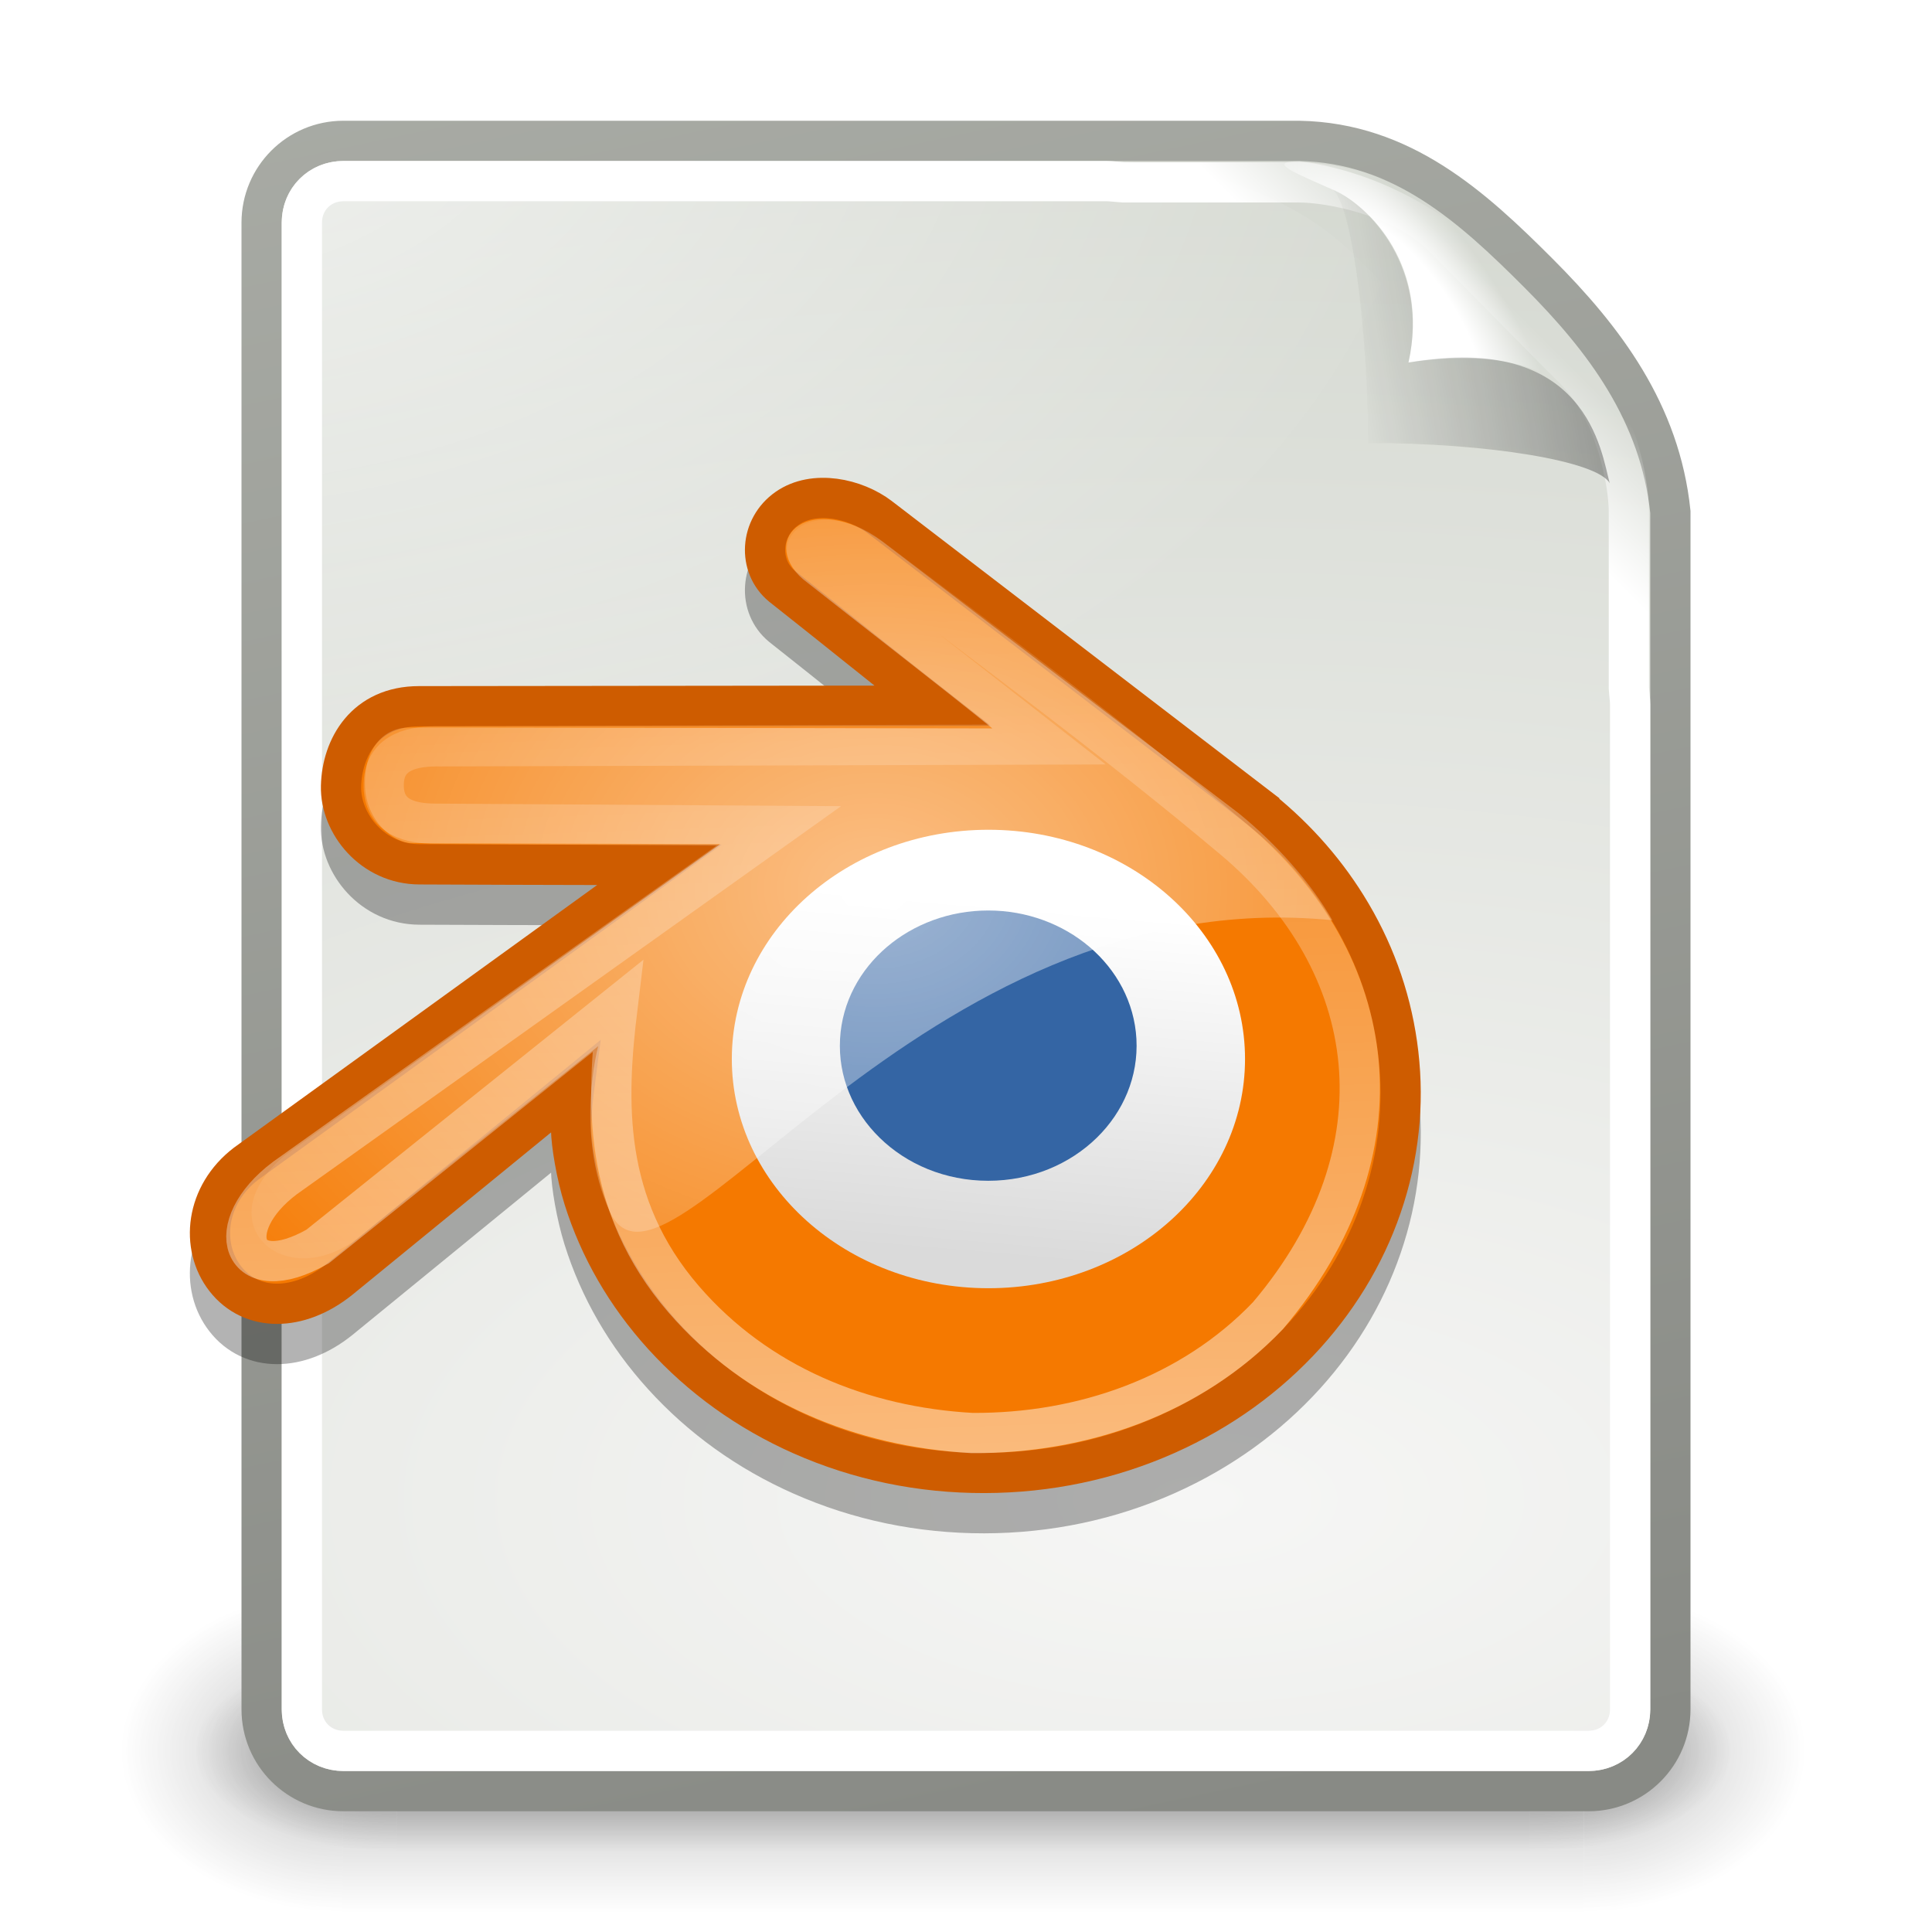
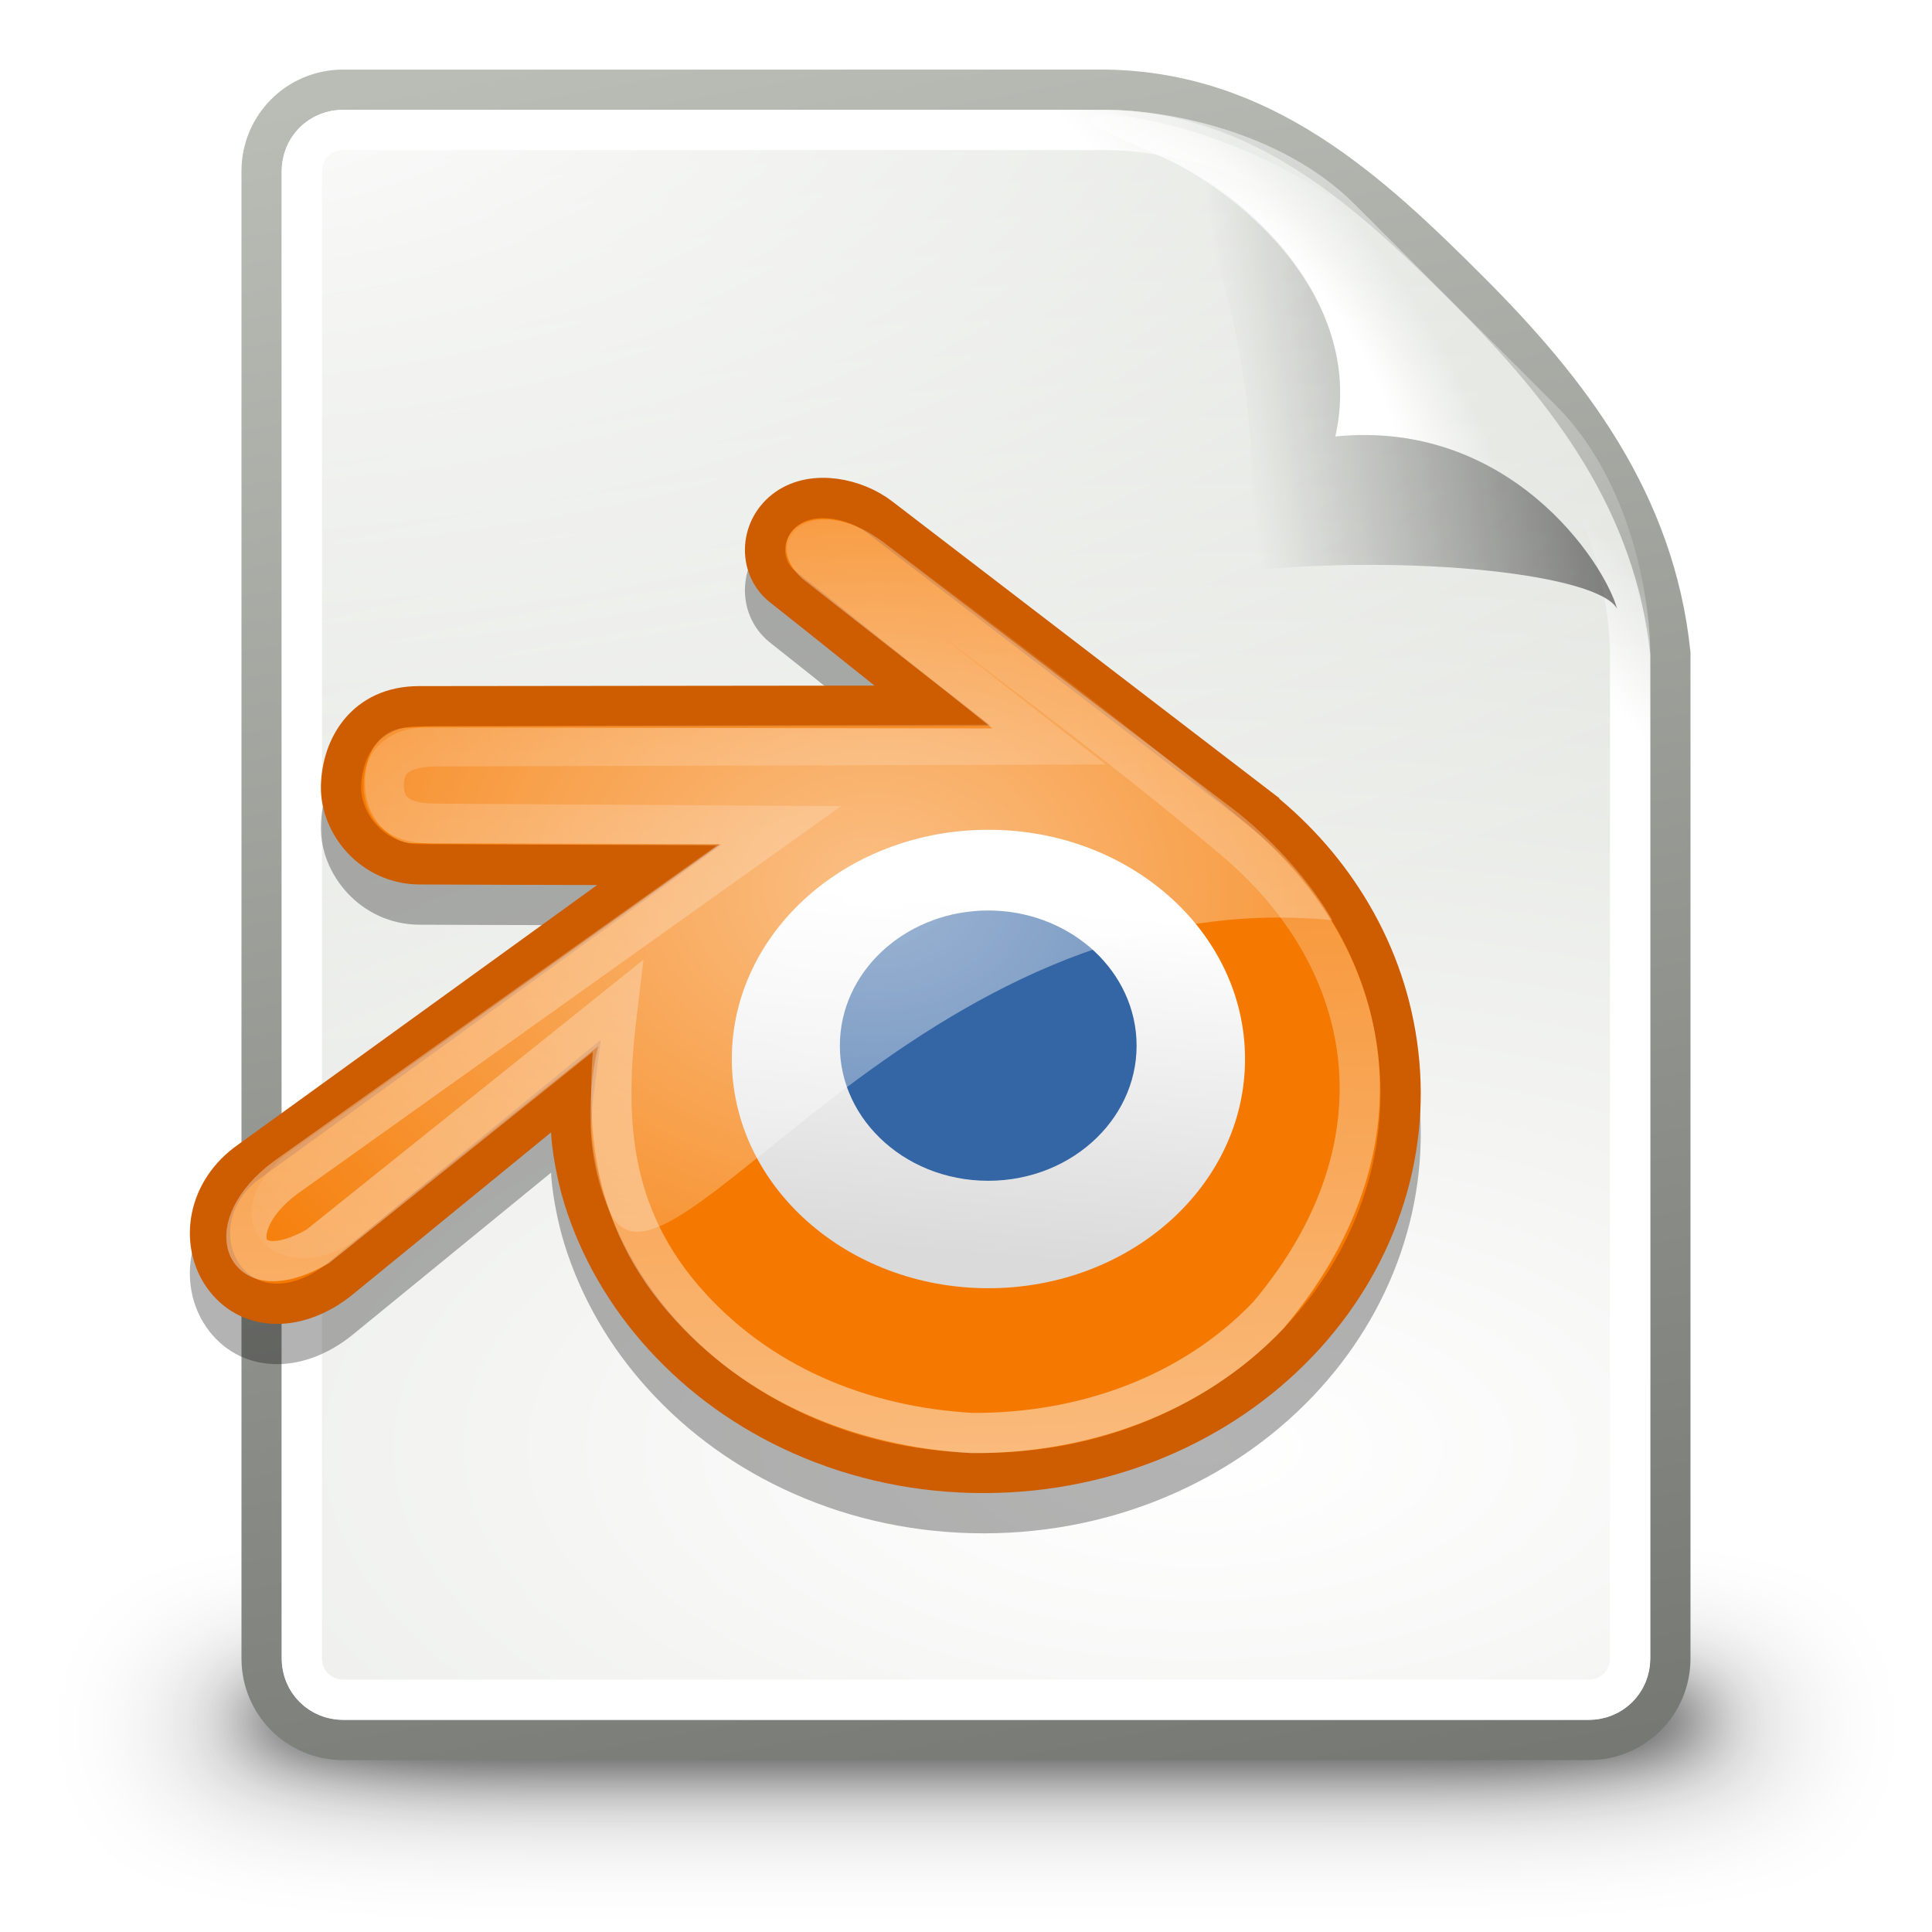
- <svg xmlns="http://www.w3.org/2000/svg" xmlns:xlink="http://www.w3.org/1999/xlink" width="48px" height="48px" id="svg10093">
+ <svg xmlns="http://www.w3.org/2000/svg" xmlns:xlink="http://www.w3.org/1999/xlink" width="48px" height="48px" id="svg10093" version="1.1">
  <defs id="defs10095">
    <linearGradient id="linearGradient39171">
      <stop style="stop-color:white;stop-opacity:1;" offset="0" id="stop39173" />
      <stop style="stop-color:white;stop-opacity:0;" offset="1" id="stop39175" />
    </linearGradient>
    <radialGradient xlink:href="#linearGradient39171" id="radialGradient10063" gradientUnits="userSpaceOnUse" gradientTransform="matrix(1.034353,0,0,0.794876,-5.267314,6.44078)" cx="26.109" cy="19.669" fx="26.109" fy="19.669" r="20.279" />
    <linearGradient id="linearGradient3564">
      <stop style="stop-color:white;stop-opacity:1;" offset="0" id="stop3566" />
      <stop style="stop-color:white;stop-opacity:0;" offset="1" id="stop3568" />
    </linearGradient>
    <linearGradient xlink:href="#linearGradient3564" id="linearGradient10065" gradientUnits="userSpaceOnUse" gradientTransform="matrix(4.454064e-2,7.407134e-4,-7.396764e-4,4.445763e-2,18.51636,27.23814)" x1="213.587" y1="195.852" x2="183.163" y2="-404.093" />
    <linearGradient id="linearGradient39155">
      <stop style="stop-color:white;stop-opacity:1;" offset="0" id="stop39157" />
      <stop style="stop-color:#dadada;stop-opacity:1;" offset="1" id="stop39159" />
    </linearGradient>
    <linearGradient xlink:href="#linearGradient39155" id="linearGradient10067" gradientUnits="userSpaceOnUse" x1="31.188" y1="18.875" x2="29.875" y2="34.375" />
    <linearGradient id="linearGradient3520">
      <stop style="stop-color:#000000;stop-opacity:0.413" offset="0" id="stop3522" />
      <stop style="stop-color:#000000;stop-opacity:0;" offset="1" id="stop3524" />
    </linearGradient>
    <linearGradient xlink:href="#linearGradient3520" id="linearGradient13786" gradientUnits="userSpaceOnUse" gradientTransform="matrix(0.5946829,0,0,0.5927814,-62.32735,-48.7258)" x1="-18.619" y1="10.211" x2="-30.559" y2="12.19" />
    <linearGradient id="linearGradient3671">
      <stop style="stop-color:#ffffff;stop-opacity:1;" offset="0" id="stop3673" />
      <stop id="stop3691" offset="0.475" style="stop-color:#ffffff;stop-opacity:1;" />
      <stop style="stop-color:#ffffff;stop-opacity:0;" offset="1" id="stop3675" />
    </linearGradient>
    <radialGradient xlink:href="#linearGradient3671" id="radialGradient13784" gradientUnits="userSpaceOnUse" gradientTransform="matrix(0.2626416,-0.1805803,0.4842474,0.7055033,-76.98799,-55.02649)" cx="-26.305" cy="10.108" fx="-26.305" fy="10.108" r="7.042" />
    <linearGradient id="linearGradient3656">
      <stop style="stop-color:#ffffff;stop-opacity:1;" offset="0" id="stop3658" />
      <stop style="stop-color:#ffffff;stop-opacity:0;" offset="1" id="stop3660" />
    </linearGradient>
    <linearGradient xlink:href="#linearGradient3656" id="linearGradient13792" gradientUnits="userSpaceOnUse" gradientTransform="translate(-90,-60)" x1="-24.757" y1="9.569" x2="-22.612" y2="7.424" />
    <linearGradient id="linearGradient3741">
      <stop style="stop-color:#ffffff;stop-opacity:1;" offset="0" id="stop3743" />
      <stop style="stop-color:#ffffff;stop-opacity:0;" offset="1" id="stop3745" />
    </linearGradient>
    <radialGradient xlink:href="#linearGradient3741" id="radialGradient13636" gradientUnits="userSpaceOnUse" gradientTransform="matrix(1.886026,0,0,1.176471,-3.544103,-4.235294)" cx="4" cy="5.3" fx="4" fy="5.3" r="17" />
    <linearGradient id="linearGradient3613">
      <stop style="stop-color:#888a85;stop-opacity:1" offset="0" id="stop3615" />
      <stop style="stop-color:#babdb6;stop-opacity:1" offset="1" id="stop3617" />
    </linearGradient>
    <linearGradient xlink:href="#linearGradient3613" id="linearGradient13634" gradientUnits="userSpaceOnUse" gradientTransform="translate(-90,-60)" x1="-47.5" y1="49.021" x2="-62.75" y2="-22.502" />
    <linearGradient id="linearGradient3683">
      <stop id="stop3685" offset="0" style="stop-color:#f6f6f5;stop-opacity:1;" />
      <stop id="stop3689" offset="1" style="stop-color:#d3d7cf;stop-opacity:1" />
    </linearGradient>
    <radialGradient xlink:href="#linearGradient3683" id="radialGradient13632" gradientUnits="userSpaceOnUse" gradientTransform="matrix(3.995749,0,0,1.935037,0.62141,-91.16742)" cx="-30.25" cy="35.357" fx="-30.25" fy="35.357" r="18" />
    <linearGradient xlink:href="#linearGradient3702" id="linearGradient13630" gradientUnits="userSpaceOnUse" x1="25.058" y1="47.028" x2="25.058" y2="39.999" />
    <radialGradient xlink:href="#linearGradient3688" id="radialGradient13628" gradientUnits="userSpaceOnUse" gradientTransform="matrix(2.003784,0,0,1.4,-20.01187,-104.4)" cx="4.993" cy="43.5" fx="4.993" fy="43.5" r="2.5" />
    <radialGradient xlink:href="#linearGradient3688" id="radialGradient13626" gradientUnits="userSpaceOnUse" gradientTransform="matrix(2.003784,0,0,1.4,27.98813,-17.4)" cx="4.993" cy="43.5" fx="4.993" fy="43.5" r="2.5" />
    <linearGradient id="linearGradient3702">
      <stop style="stop-color:black;stop-opacity:0;" offset="0" id="stop3704" />
      <stop id="stop3710" offset="0.5" style="stop-color:black;stop-opacity:1;" />
      <stop style="stop-color:black;stop-opacity:0;" offset="1" id="stop3706" />
    </linearGradient>
    <linearGradient xlink:href="#linearGradient3702" id="linearGradient13624" gradientUnits="userSpaceOnUse" x1="25.058" y1="47.028" x2="25.058" y2="39.999" />
    <radialGradient xlink:href="#linearGradient3688" id="radialGradient13622" gradientUnits="userSpaceOnUse" gradientTransform="matrix(2.003784,0,0,1.4,-20.01187,-104.4)" cx="4.993" cy="43.5" fx="4.993" fy="43.5" r="2.5" />
    <linearGradient id="linearGradient3688">
      <stop style="stop-color:black;stop-opacity:1;" offset="0" id="stop3690" />
      <stop style="stop-color:black;stop-opacity:0;" offset="1" id="stop3692" />
    </linearGradient>
    <radialGradient xlink:href="#linearGradient3688" id="radialGradient13620" gradientUnits="userSpaceOnUse" gradientTransform="matrix(2.003784,0,0,1.4,27.98813,-17.4)" cx="4.993" cy="43.5" fx="4.993" fy="43.5" r="2.5" />
+     <filter id="filter3913-4" x="-0.092" width="1.185" y="-1.665" height="4.329" color-interpolation-filters="sRGB">
+       <feGaussianBlur stdDeviation="1.387" id="feGaussianBlur3915-1" />
+     </filter>
+     <filter id="filter3871-0" x="-0.053" width="1.106" y="-0.958" height="2.917" color-interpolation-filters="sRGB">
+       <feGaussianBlur stdDeviation="0.799" id="feGaussianBlur3873-5" />
+     </filter>
+     <radialGradient xlink:href="#linearGradient3-paper-sheet-orig-08" id="radialGradient12671" gradientUnits="userSpaceOnUse" gradientTransform="matrix(3.854,0,0,1.86639,442.334,21.2596)" cx="-30.25" cy="35.357" fx="-30.25" fy="35.357" r="18" />
+     <linearGradient id="linearGradient3-paper-sheet-orig-08">
+       <stop style="stop-color: rgb(255, 255, 255); stop-opacity: 1;" offset="0" id="stop6-paper-sheet-orig-1" />
+       <stop style="stop-color: rgb(211, 215, 207); stop-opacity: 1;" offset="1" id="stop7-paper-sheet-orig-2" />
+     </linearGradient>
+     <linearGradient xlink:href="#linearGradient10-paper-sheet-orig-3" id="linearGradient12673" gradientUnits="userSpaceOnUse" gradientTransform="translate(356,50)" x1="-40.279" y1="70.736" x2="-52.75" y2="3.873" />
+     <linearGradient id="linearGradient10-paper-sheet-orig-3">
+       <stop style="stop-color: rgb(85, 87, 83); stop-opacity: 1;" offset="0" id="stop15-paper-sheet-orig-7" />
+       <stop style="stop-color: rgb(186, 189, 182); stop-opacity: 1;" offset="1" id="stop16-paper-sheet-orig-8" />
+     </linearGradient>
+     <radialGradient xlink:href="#linearGradient4-paper-sheet-orig-7" id="radialGradient12675" gradientUnits="userSpaceOnUse" gradientTransform="matrix(3.23437,0,0,1.52429,-8.93747,-6.07875)" cx="4" cy="5.3" fx="4" fy="5.3" r="17" />
+     <linearGradient id="linearGradient4-paper-sheet-orig-7">
+       <stop id="stop8-paper-sheet-orig-2" offset="0" style="stop-color: rgb(255, 255, 255); stop-opacity: 1;" />
+       <stop id="stop9-paper-sheet-orig-2" offset="1" style="stop-color: rgb(255, 255, 255); stop-opacity: 0;" />
+     </linearGradient>
+     <linearGradient xlink:href="#linearGradient12-paper-sheet-orig-2" id="linearGradient12677" gradientUnits="userSpaceOnUse" x1="-26.754" y1="11.566" x2="-24.75" y2="9.688" />
+     <linearGradient id="linearGradient12-paper-sheet-orig-2">
+       <stop id="stop17-paper-sheet-orig-1" offset="0" style="stop-color: rgb(255, 255, 255); stop-opacity: 1;" />
+       <stop id="stop18-paper-sheet-orig-0" offset="1" style="stop-color: rgb(255, 255, 255); stop-opacity: 0;" />
+     </linearGradient>
+     <radialGradient xlink:href="#linearGradient13-paper-sheet-orig-7-4" id="radialGradient12679" gradientUnits="userSpaceOnUse" gradientTransform="matrix(0.407336,-0.279828,0.751029,1.09325,370.815,41.5621)" cx="-26.305" cy="10.108" fx="-26.305" fy="10.108" r="7.042" />
+     <linearGradient id="linearGradient13-paper-sheet-orig-7-4">
+       <stop id="stop19-paper-sheet-orig-0-5" offset="0" style="stop-color: rgb(255, 255, 255); stop-opacity: 1;" />
+       <stop style="stop-color: rgb(255, 255, 255); stop-opacity: 1;" offset="0.475" id="stop20-paper-sheet-orig-0-7" />
+       <stop id="stop21-paper-sheet-orig-6-9" offset="1" style="stop-color: rgb(255, 255, 255); stop-opacity: 0;" />
+     </linearGradient>
+     <linearGradient xlink:href="#linearGradient26-paper-sheet-orig-0-7" id="linearGradient12681" gradientUnits="userSpaceOnUse" gradientTransform="matrix(0.922306,0,0,0.918575,393.553,51.3257)" x1="-19.031" y1="12.618" x2="-28.789" y2="14.07" />
+     <linearGradient id="linearGradient26-paper-sheet-orig-0-7">
+       <stop style="stop-color: rgb(0, 0, 0); stop-opacity: 0.554;" offset="0" id="stop30-paper-sheet-orig-8-4" />
+       <stop style="stop-color: rgb(0, 0, 0); stop-opacity: 0;" offset="1" id="stop31-paper-sheet-orig-8-9" />
+     </linearGradient>
  </defs>
  <g id="layer1">
-     <g style="display:inline" id="g13794" transform="translate(150,60)">
-       <g transform="translate(0,-60)" id="g13584" style="display:inline">
-         <rect style="opacity:0;fill:#000000;fill-opacity:1;stroke:none;stroke-width:1;stroke-miterlimit:4;stroke-dasharray:none;display:inline" id="rect13586" width="48" height="48" x="-150" y="0" />
-         <g id="g13588">
-           <g transform="matrix(1.046428,0,0,0.8888889,-151.1857,5.72224)" id="g13590" style="opacity:0.656;display:inline">
-             <g transform="matrix(1.052632,0,0,1.285713,-1.263158,-13.42854)" style="opacity:0.4" id="g13592">
-               <rect style="opacity:1;fill:url(#radialGradient13620);fill-opacity:1;stroke:none;stroke-width:1;stroke-linecap:round;stroke-linejoin:miter;stroke-miterlimit:4;stroke-dasharray:none;stroke-opacity:1" id="rect13594" width="5" height="7" x="38" y="40" />
-               <rect style="opacity:1;fill:url(#radialGradient13622);fill-opacity:1;stroke:none;stroke-width:1;stroke-linecap:round;stroke-linejoin:miter;stroke-miterlimit:4;stroke-dasharray:none;stroke-opacity:1" id="rect13596" width="5" height="7" x="-10" y="-47" transform="scale(-1,-1)" />
-               <rect style="opacity:1;fill:url(#linearGradient13624);fill-opacity:1;stroke:none;stroke-width:1;stroke-linecap:round;stroke-linejoin:miter;stroke-miterlimit:4;stroke-dasharray:none;stroke-opacity:1" id="rect13598" width="28" height="7" x="10" y="40" />
-             </g>
-           </g>
-           <g transform="matrix(0.9548466,0,0,0.5555562,-148.9878,19.88887)" id="g13600" style="display:inline">
-             <g transform="matrix(1.052632,0,0,1.285713,-1.263158,-13.42854)" style="opacity:0.4" id="g13602">
-               <rect style="opacity:1;fill:url(#radialGradient13626);fill-opacity:1;stroke:none;stroke-width:1;stroke-linecap:round;stroke-linejoin:miter;stroke-miterlimit:4;stroke-dasharray:none;stroke-opacity:1" id="rect13604" width="5" height="7" x="38" y="40" />
-               <rect style="opacity:1;fill:url(#radialGradient13628);fill-opacity:1;stroke:none;stroke-width:1;stroke-linecap:round;stroke-linejoin:miter;stroke-miterlimit:4;stroke-dasharray:none;stroke-opacity:1" id="rect13606" width="5" height="7" x="-10" y="-47" transform="scale(-1,-1)" />
-               <rect style="opacity:1;fill:url(#linearGradient13630);fill-opacity:1;stroke:none;stroke-width:1;stroke-linecap:round;stroke-linejoin:miter;stroke-miterlimit:4;stroke-dasharray:none;stroke-opacity:1" id="rect13608" width="28" height="7" x="10" y="40" />
-             </g>
-           </g>
-           <path id="path13610" transform="translate(0,60)" d="M -141.469,-56.5 C -142.59,-56.5 -143.5,-55.59 -143.5,-54.469 L -143.5,-17.531 C -143.5,-16.41 -142.59,-15.5 -141.469,-15.5 L -110.531,-15.5 C -109.41,-15.5 -108.5,-16.41 -108.5,-17.531 C -108.5,-27.448 -108.5,-37.365 -108.5,-47.281 C -108.758,-49.747 -110.138,-51.574 -111.781,-53.219 C -113.425,-54.864 -115.17,-56.452 -117.719,-56.5 C -125.635,-56.5 -133.552,-56.5 -141.469,-56.5 z" style="fill:url(#radialGradient13632);fill-opacity:1;stroke:url(#linearGradient13634);stroke-width:1;stroke-miterlimit:4;display:inline" />
-           <path transform="translate(-150,0)" d="M 8.531,4 C 7.673,4 7,4.673 7,5.531 L 7,42.469 C 7,43.327 7.673,44 8.531,44 L 39.469,44 C 40.327,44 41,43.327 41,42.469 C 41,42.469 41,19 41,17.5 C 41,16.108 40.513,13.201 38.656,11.344 C 36.656,9.344 35.656,8.344 33.656,6.344 C 31.799,4.487 28.892,4 27.5,4 C 26,4 8.531,4 8.531,4 z" id="path13612" style="opacity:0.68;fill:url(#radialGradient13636);fill-opacity:1;stroke:none;stroke-width:1;stroke-miterlimit:4;display:inline" />
-           <path id="path13618" transform="translate(0,60)" d="M -141.469,-55.5 C -142.052,-55.5 -142.5,-55.052 -142.5,-54.469 L -142.5,-17.531 C -142.5,-16.948 -142.052,-16.5 -141.469,-16.5 L -110.531,-16.5 C -109.948,-16.5 -109.5,-16.948 -109.5,-17.531 C -109.5,-17.531 -109.5,-41 -109.5,-42.5 C -109.5,-42.607 -109.524,-42.78 -109.531,-42.906 C -109.531,-44.658 -109.531,-47.018 -109.531,-47.281 C -109.531,-48.039 -109.864,-49.801 -110.875,-50.812 C -112.19,-52.128 -112.841,-52.809 -114.156,-54.125 C -115.167,-55.137 -116.962,-55.469 -117.719,-55.469 C -118.065,-55.469 -120.112,-55.469 -122.094,-55.469 C -122.22,-55.476 -122.393,-55.5 -122.5,-55.5 C -124,-55.5 -141.469,-55.5 -141.469,-55.5 z" style="fill:none;fill-opacity:1;stroke:url(#linearGradient13792);stroke-width:1;stroke-miterlimit:4;display:inline" />
+     <g transform="translate(-4.405756e-6,-1152)" style="display:inline" id="g8330">
+       <g transform="translate(-700.0445,1101.714)" id="g8030" style="display:inline">
+         <g transform="translate(400.044,1.01491)" id="g12362" style="display:inline">
+           <rect style="opacity:0.475;fill:#000000;fill-opacity:1;stroke:none;display:inline;filter:url(#filter3913-4)" id="rect12364" width="36" height="2" x="306" y="91" rx="7.524" ry="2" transform="matrix(1.1189,0,0,1.17678,-38.2578,-16.0867)" />
+           <rect style="opacity:0.715;fill:#000000;fill-opacity:1;stroke:none;filter:url(#filter3871-0)" id="rect12366" width="36" height="2" x="306" y="91" rx="6.392" ry="2" transform="matrix(1.01334,0,0,1,-4.05753,0)" />
+         </g>
+         <g transform="translate(404.044,-0.985092)" id="g12368">
+           <path id="path12370" d="m 304.524,53.5 c 0,0 17.476,0 18.976,0 3.877,0.073 6.5,2.5 9,5 2.5,2.5 4.608,5.253 5,9 0,1.5 0,24.976 0,24.976 0,1.121 -0.903,2.024 -2.024,2.024 l -30.952,0 C 303.403,94.5 302.5,93.597 302.5,92.476 l 0,-36.952 C 302.5,54.403 303.403,53.5 304.524,53.5 z" style="fill:url(#radialGradient12671);fill-opacity:1;stroke:url(#linearGradient12673);stroke-width:1;stroke-miterlimit:4;display:inline" />
+           <path transform="translate(296,50)" d="M 8.531,4 C 7.673,4 7,4.673 7,5.531 l 0,36.938 C 7,43.327 7.673,44 8.531,44 l 30.938,0 C 40.327,44 41,43.327 41,42.469 L 41,17.5 c 0,-1.392 -0.487,-4.299 -2.344,-6.156 l -5,-5 C 31.799,4.487 28.892,4 27.5,4 L 8.531,4 z" id="path12372" style="fill:url(#radialGradient12675);fill-opacity:1;stroke:none;display:inline" />
+           <path transform="translate(356,50)" d="M -51.469,4.5 C -52.052,4.5 -52.5,4.948 -52.5,5.531 l 0,36.938 c 0,0.583 0.448,1.031 1.031,1.031 l 30.938,0 c 0.583,0 1.031,-0.448 1.031,-1.031 L -19.5,17.5 c 0,-1.279 -0.48,-4.105 -2.188,-5.812 l -5,-5 C -28.395,4.98 -31.221,4.5 -32.5,4.5 l -18.969,0 z" id="path12374" style="fill:none;stroke:url(#linearGradient12677);stroke-width:1;stroke-miterlimit:4;display:inline" />
        </g>
      </g>
-       <g transform="translate(-36.00694,-8.993441)" id="g13771">
-         <path style="fill:url(#radialGradient13784);fill-opacity:1;stroke:none;stroke-width:1;stroke-miterlimit:4;display:inline" d="M -81.705,-47 C -82.6,-47 -81.732,-46.679 -80.838,-46.274 C -79.945,-45.869 -78.473,-44.362 -79,-42 C -74.431,-42.707 -73.852,-39.822 -73.645,-39.075 C -73.438,-38.327 -73,-37.392 -73,-38.288 C -72.982,-40.744 -74.835,-42.439 -76.123,-43.874 C -77.412,-45.31 -79.349,-46.692 -81.705,-47 z" id="path13676" />
-         <path style="opacity:0.879;fill:url(#linearGradient13786);fill-opacity:1;stroke:none;stroke-width:1;stroke-miterlimit:4;display:inline" d="M -80.995,-46.345 C -80.4,-46.345 -80,-42.5 -80,-40 C -77,-40 -74.296,-39.548 -74,-39 C -74.207,-39.748 -74.539,-42.773 -79,-42 C -78.442,-44.501 -80.213,-46.108 -80.995,-46.345 z" id="path13678" />
+       <g transform="translate(-335.8236,1100.844)" id="g12376" style="display:inline">
+         <path id="path12378" d="m 363.5,54 c -1.389,0 -0.042,0.497 1.344,1.125 1.386,0.628 4.973,3.215 4.156,6.875 4.323,-0.431 6.679,3.122 7,4.281 0.321,1.159 1,2.608 1,1.219 0.028,-3.806 -2.845,-6.432 -4.844,-8.656 C 370.158,56.619 367.154,54.477 363.5,54 z" style="fill:url(#radialGradient12679);fill-opacity:1;stroke:none;display:inline" />
+         <path id="path12380" d="m 364.601,55.014 c 0.922,0 3.008,6.196 2.086,10.329 4.295,-0.428 8.853,0.088 9.313,0.938 -0.321,-1.159 -2.677,-4.712 -7,-4.281 0.865,-3.875 -3.187,-6.617 -4.399,-6.986 z" style="opacity:0.879;fill:url(#linearGradient12681);fill-opacity:1;stroke:none;display:inline" />
      </g>
    </g>
    <path style="fill:#000000;fill-rule:evenodd;stroke:#000000;stroke-width:1;stroke-linecap:butt;stroke-linejoin:miter;stroke-miterlimit:4;stroke-dasharray:none;display:inline;fill-opacity:1;stroke-opacity:1;opacity:0.3" id="path7257" d="M 14.188,29.048 C 14.194,29.434 14.32,30.185 14.504,30.774 C 14.894,32.017 15.555,33.168 16.476,34.182 C 17.421,35.223 18.583,36.061 19.925,36.654 C 21.338,37.279 22.868,37.597 24.455,37.595 C 26.043,37.592 27.572,37.268 28.984,36.639 C 30.327,36.039 31.488,35.199 32.432,34.156 C 33.351,33.138 34.011,31.985 34.401,30.742 C 34.599,30.113 34.721,29.476 34.772,28.835 C 34.822,28.206 34.801,27.574 34.711,26.944 C 34.536,25.714 34.109,24.56 33.454,23.508 C 32.853,22.542 32.08,21.696 31.161,20.984 C 31.161,20.984 31.162,20.983 31.162,20.983 C 31.162,20.983 21.882,13.868 21.882,13.868 C 21.874,13.861 21.867,13.855 21.858,13.849 C 21.248,13.383 20.224,13.163 19.555,13.631 C 18.877,14.104 18.823,15.064 19.424,15.559 C 20.699,16.564 21.881,17.527 23.163,18.531 C 23.163,18.531 10.412,18.546 10.412,18.546 C 9.073,18.546 8.497,19.568 8.473,20.529 C 8.45,21.468 9.262,22.473 10.425,22.474 C 10.425,22.474 14.39,22.491 16.381,22.487 C 12.958,24.963 9.534,27.438 6.111,29.913 C 5.106,30.683 4.967,31.963 5.6,32.773 C 6.244,33.597 7.424,33.598 8.442,32.777 C 8.442,32.777 14.266,28.019 14.266,28.019 C 14.266,28.019 14.182,28.662 14.188,29.048 z" />
    <path style="fill:#f57900;fill-rule:evenodd;stroke:#ce5c00;stroke-width:1;stroke-linecap:butt;stroke-linejoin:miter;stroke-miterlimit:4;stroke-dasharray:none;display:inline" id="path2482" d="M 14.188,28.048 C 14.194,28.434 14.32,29.186 14.504,29.775 C 14.894,31.017 15.555,32.168 16.476,33.183 C 17.421,34.223 18.583,35.061 19.925,35.655 C 21.338,36.279 22.868,36.598 24.455,36.595 C 26.043,36.592 27.572,36.268 28.984,35.639 C 30.327,35.039 31.488,34.2 32.432,33.157 C 33.351,32.138 34.011,30.985 34.401,29.742 C 34.599,29.113 34.721,28.476 34.772,27.836 C 34.822,27.206 34.801,26.574 34.711,25.944 C 34.536,24.714 34.109,23.561 33.454,22.508 C 32.853,21.543 32.08,20.696 31.161,19.985 C 31.161,19.985 31.162,19.983 31.162,19.983 C 31.162,19.983 21.882,12.868 21.882,12.868 C 21.874,12.862 21.867,12.855 21.858,12.849 C 21.248,12.383 20.224,12.163 19.555,12.631 C 18.877,13.104 18.823,14.065 19.424,14.56 C 20.699,15.565 21.881,16.527 23.163,17.532 C 23.163,17.532 10.412,17.546 10.412,17.546 C 9.073,17.546 8.497,18.568 8.473,19.529 C 8.45,20.468 9.262,21.473 10.425,21.474 C 10.425,21.474 14.39,21.492 16.381,21.488 C 12.958,23.963 9.534,26.438 6.111,28.914 C 5.106,29.683 4.967,30.963 5.6,31.773 C 6.244,32.597 7.424,32.598 8.442,31.778 C 8.442,31.778 14.266,27.019 14.266,27.019 C 14.266,27.019 14.182,27.662 14.188,28.048 z" />
    <path style="opacity:1;fill:url(#linearGradient10067);fill-opacity:1;fill-rule:nonzero;stroke:none;stroke-width:1;stroke-linecap:square;stroke-linejoin:miter;marker:none;marker-start:none;marker-mid:none;marker-end:none;stroke-miterlimit:4;stroke-dasharray:none;stroke-dashoffset:0;stroke-opacity:1;visibility:visible;display:inline;overflow:visible;enable-background:accumulate" id="path39153" d="M 42.75,25.75 A 11.562,10.125 0 1 1 19.625,25.75 A 11.562,10.125 0 1 1 42.75,25.75 z" transform="matrix(0.551379,0,0,0.562462,7.360979,11.827)" />
    <path style="opacity:0.486;fill:none;fill-opacity:1;fill-rule:evenodd;stroke:url(#linearGradient10065);stroke-width:1;stroke-linecap:butt;stroke-linejoin:miter;stroke-miterlimit:4;stroke-dasharray:none;stroke-opacity:1;display:inline" d="M 20.184,13.93 C 20.184,13.93 26.025,18.497 26.025,18.497 C 26.025,18.497 10.939,18.542 10.939,18.542 C 10.317,18.532 9.557,18.645 9.533,19.467 C 9.508,20.35 10.267,20.458 10.798,20.465 C 10.798,20.465 19.348,20.519 19.348,20.519 C 19.348,20.519 7.08,29.267 7.08,29.267 C 5.474,30.469 5.979,32.058 7.891,30.969 C 7.891,30.969 15.343,25 15.343,25 C 15.057,27.352 14.955,29.926 16.988,32.281 C 18.813,34.395 21.413,35.451 24.15,35.603 C 26.896,35.62 29.603,34.675 31.502,32.687 C 34.981,28.58 34.311,23.929 30.645,20.849 C 27.747,18.414 24.584,16.071 21.555,13.796 C 20.684,13.142 19.681,13.437 20.184,13.93 z" id="path3562" />
    <path style="fill:#3465a4;fill-rule:evenodd;stroke:none;stroke-width:1.007;stroke-linecap:butt;stroke-linejoin:miter;stroke-miterlimit:4;stroke-dasharray:none;display:inline" id="path2478" d="M 20.871,25.811 C 20.921,24.899 21.367,24.094 22.038,23.524 C 22.698,22.964 23.584,22.621 24.552,22.621 C 25.52,22.621 26.406,22.964 27.066,23.524 C 27.737,24.094 28.183,24.898 28.234,25.81 C 28.285,26.749 27.91,27.62 27.251,28.265 C 26.579,28.923 25.622,29.336 24.552,29.336 C 23.482,29.336 22.524,28.923 21.853,28.265 C 21.194,27.62 20.819,26.749 20.871,25.811 z" />
    <path style="opacity:0.52;fill:url(#radialGradient10063);fill-opacity:1;fill-rule:evenodd;stroke:none;stroke-width:1;stroke-linecap:butt;stroke-linejoin:miter;stroke-miterlimit:4;stroke-dasharray:none;stroke-opacity:1;display:inline" d="M 19.942,14.385 C 21.16,15.349 23.448,17.116 24.655,18.097 C 24.655,18.097 13.074,18.077 10.166,18.075 C 9.567,18.075 9.064,18.539 9.066,19.472 C 9.067,20.405 9.803,20.947 10.223,20.947 C 10.223,20.947 17.892,20.973 17.892,20.973 C 17.892,20.973 7.088,28.696 7.088,28.696 C 5.107,30.34 7.018,32.144 8.864,30.783 C 8.864,30.783 14.862,25.992 14.862,25.992 C 14.862,25.992 14.271,28.153 15.144,30.09 C 16.5,33.098 22.794,21.835 33.103,22.863 C 32.57,21.93 31.713,20.968 30.775,20.205 C 30.775,20.205 24.82,15.675 21.927,13.456 C 20.157,12.17 18.822,13.358 19.942,14.385 z" id="path39166" />
  </g>
</svg>
